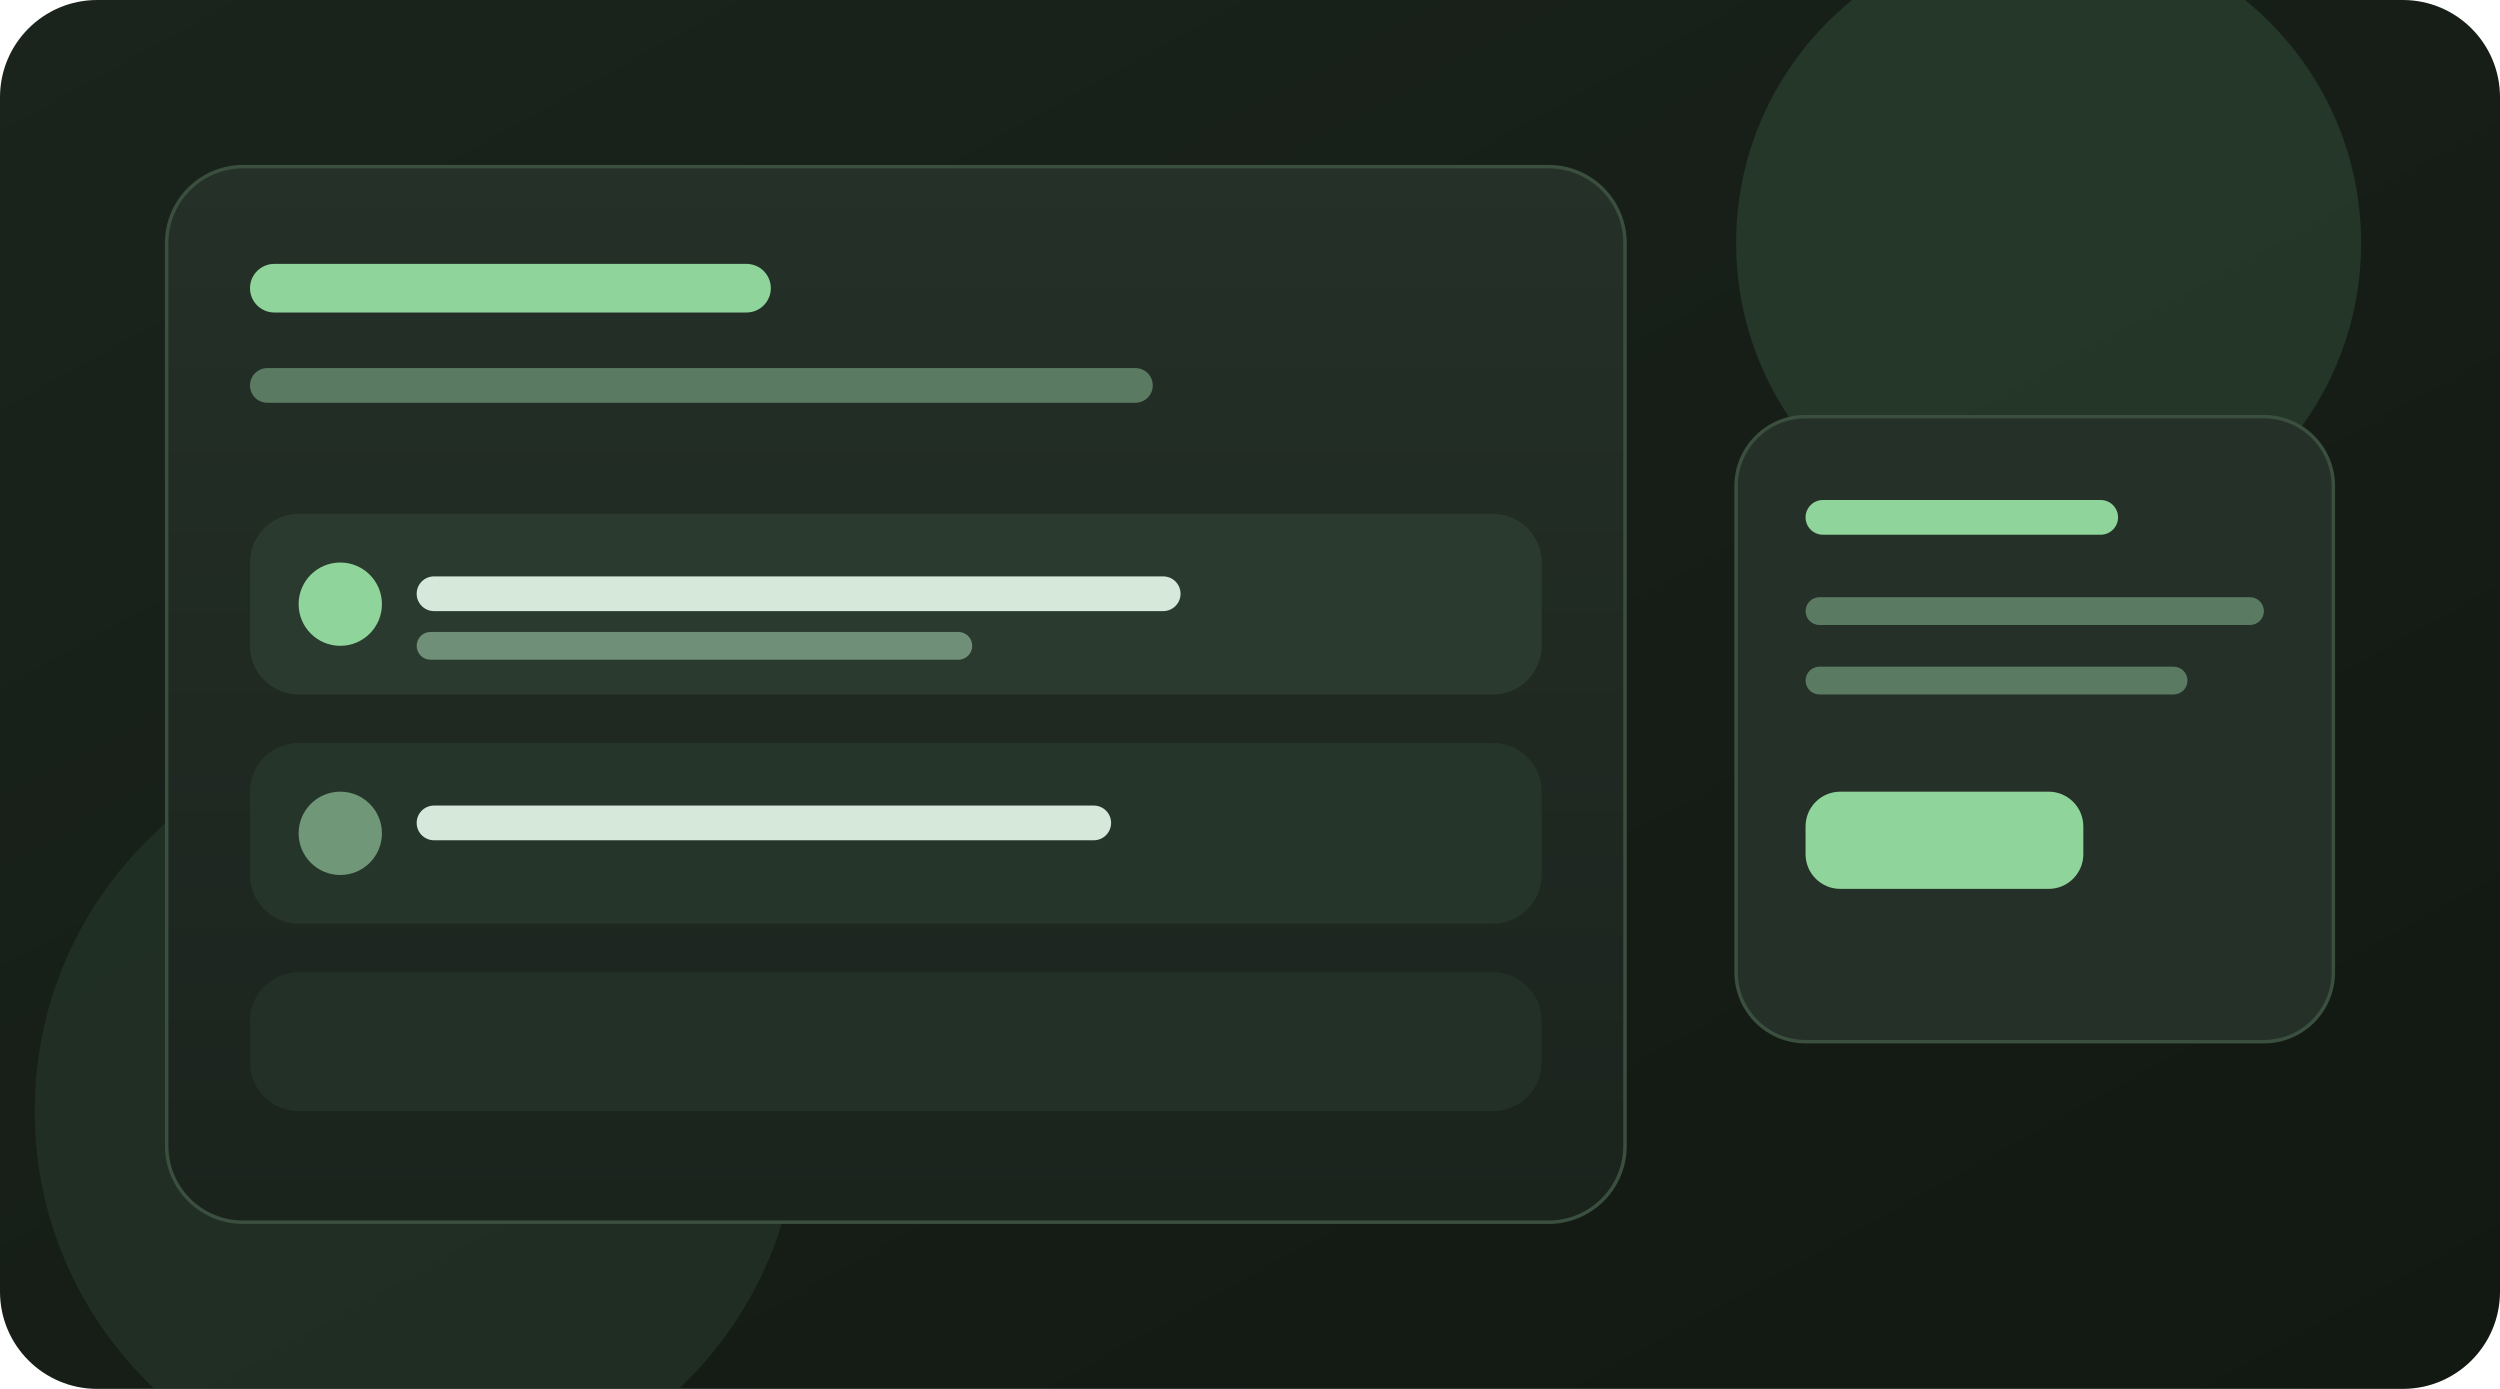
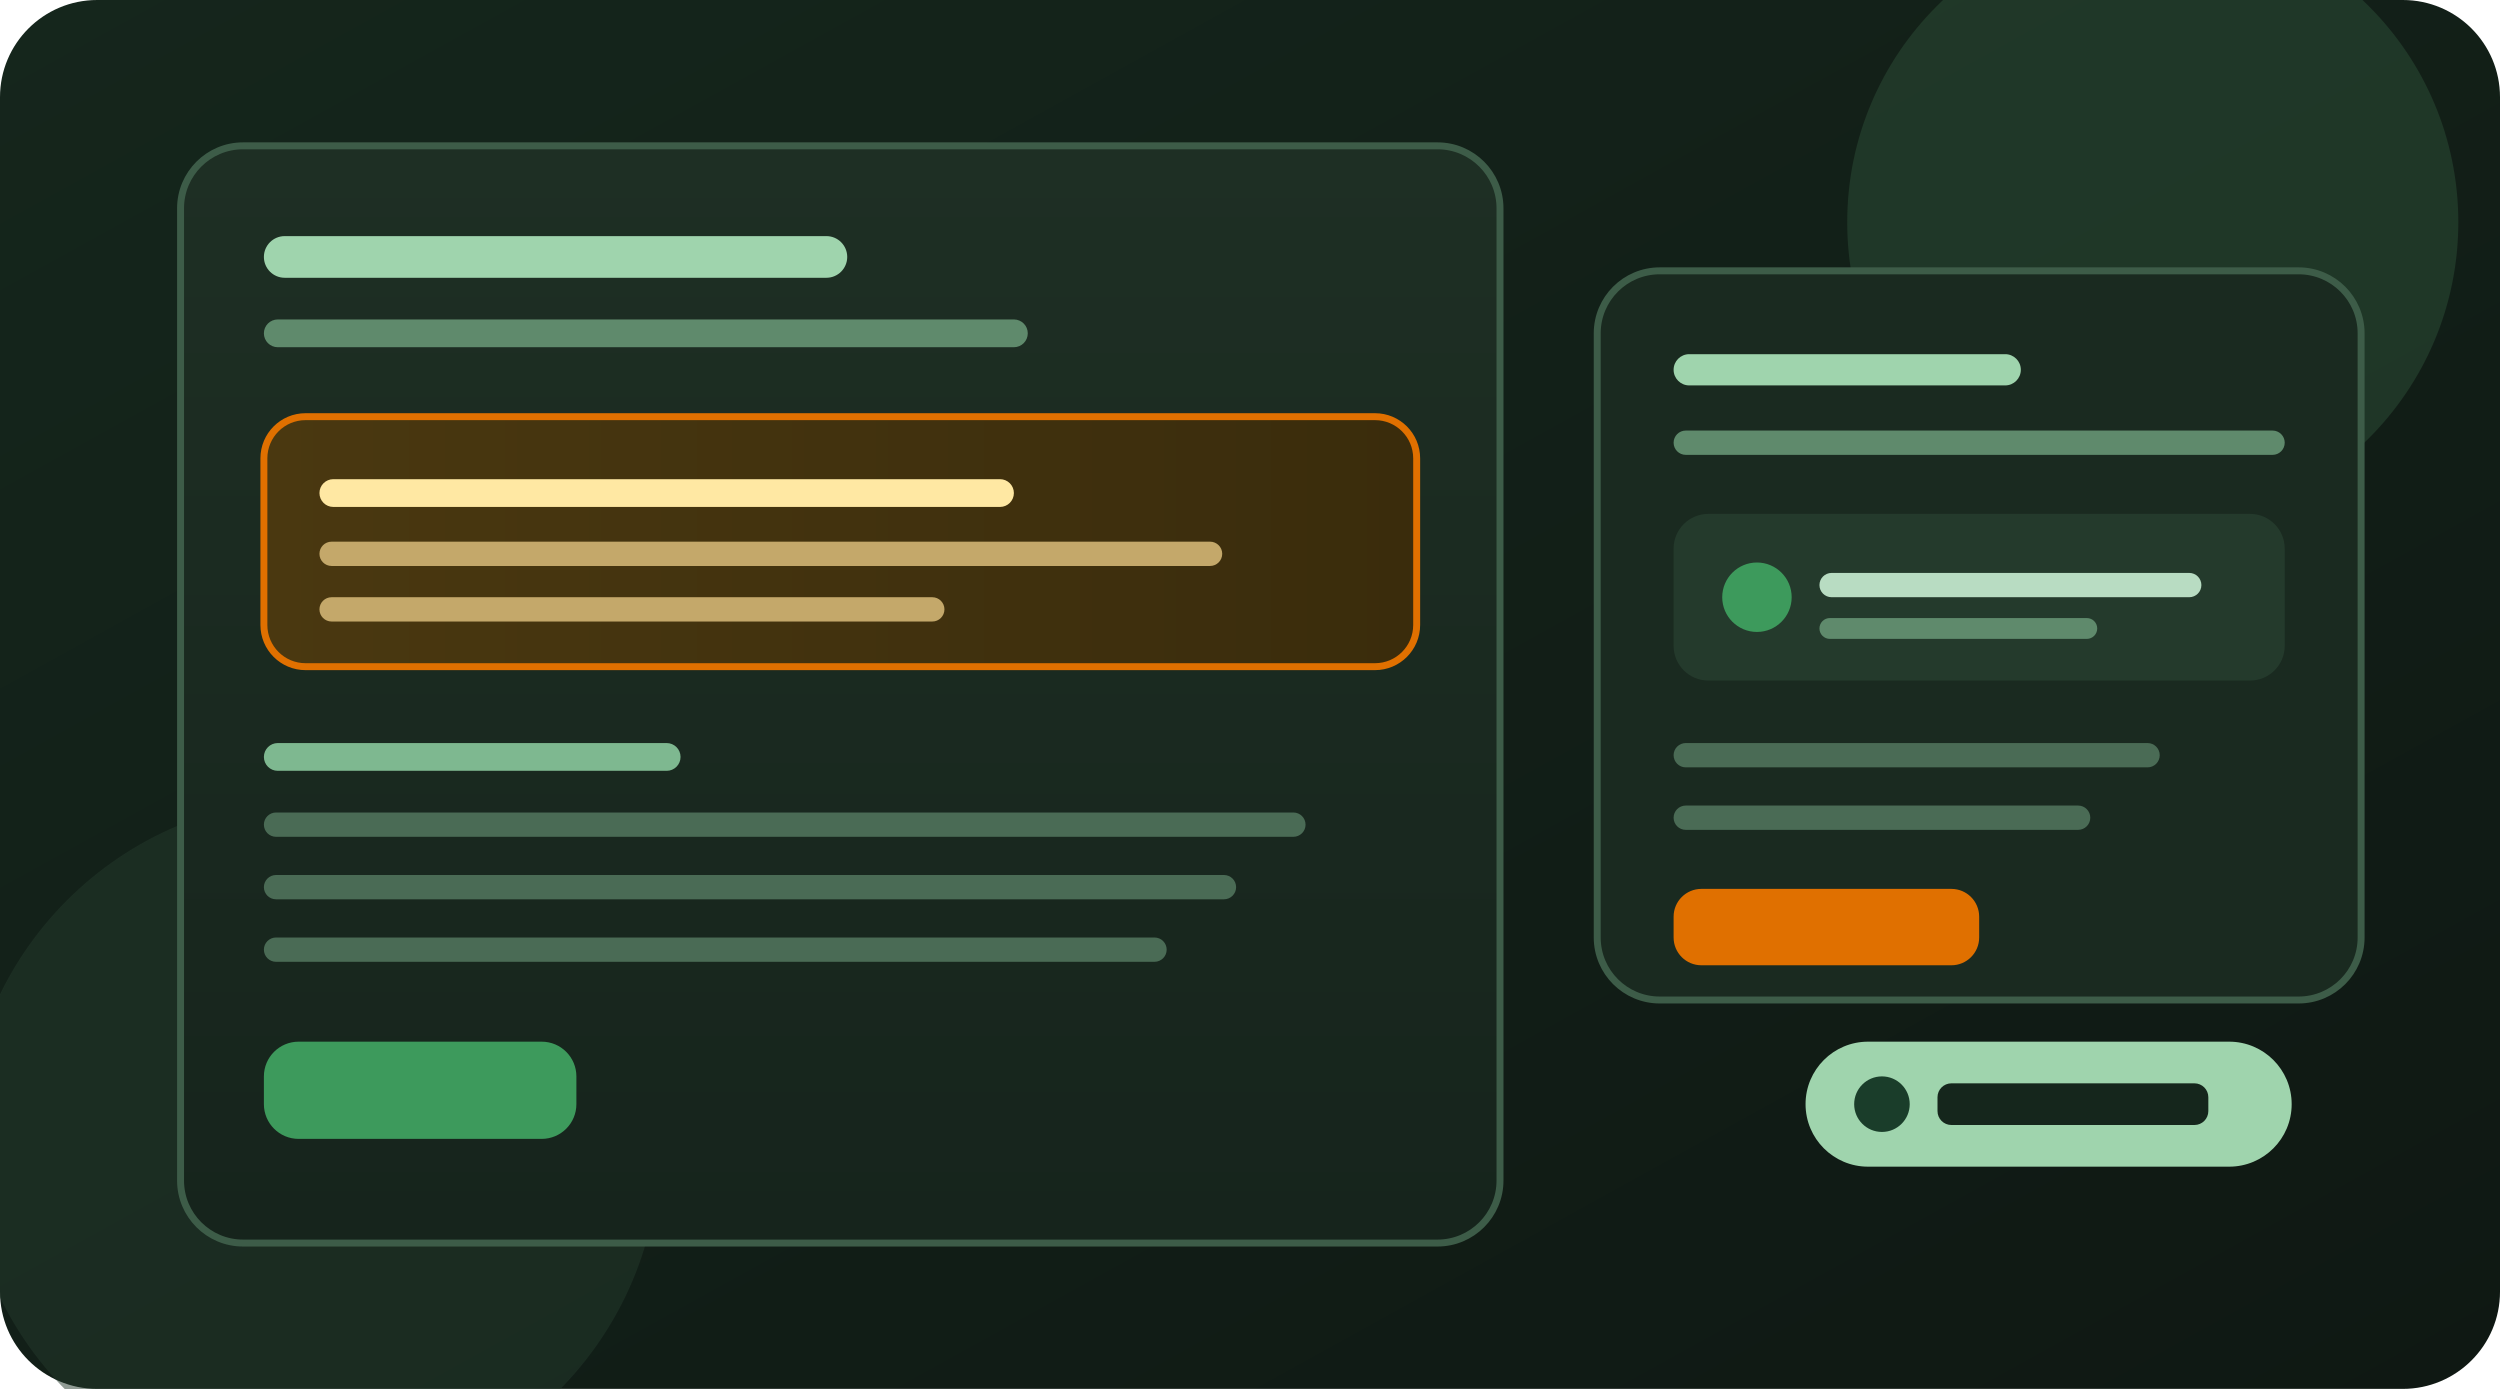
- <svg xmlns="http://www.w3.org/2000/svg" viewBox="0 0 720 400" fill="none" role="img">
+ <svg xmlns="http://www.w3.org/2000/svg" viewBox="0 0 720 400" fill="none" role="img" aria-label="Daily Idea report mock — dark">
  <defs>
-     <linearGradient id="skyd" x1="0" y1="0" x2="1" y2="1">
-       <stop offset="0%" stop-color="#1a241c" />
-       <stop offset="100%" stop-color="#121812" />
+     <linearGradient id="skyD" x1="0" y1="0" x2="1" y2="1">
+       <stop offset="0%" stop-color="#15261c" />
+       <stop offset="100%" stop-color="#0f1813" />
    </linearGradient>
-     <linearGradient id="paneld" x1="0" y1="0" x2="0" y2="1">
-       <stop offset="0%" stop-color="#243028" />
-       <stop offset="100%" stop-color="#1b231d" />
+     <linearGradient id="sheetD" x1="0" y1="0" x2="0" y2="1">
+       <stop offset="0%" stop-color="#1e2f24" />
+       <stop offset="100%" stop-color="#16241c" />
+     </linearGradient>
+     <linearGradient id="execD" x1="0" y1="0" x2="1" y2="0">
+       <stop offset="0%" stop-color="#4a3810" />
+       <stop offset="100%" stop-color="#3a2c0c" />
    </linearGradient>
  </defs>
-   <rect width="720" height="400" rx="28" fill="url(#skyd)" />
-   <circle cx="590" cy="70" r="90" fill="#2f4a36" opacity="0.55" />
-   <circle cx="120" cy="320" r="110" fill="#2a3d2f" opacity="0.5" />
-   <rect x="48" y="48" width="420" height="304" rx="22" fill="url(#paneld)" stroke="#3a4f3e" />
-   <rect x="72" y="76" width="150" height="14" rx="7" fill="#8fd49a" />
-   <rect x="72" y="106" width="260" height="10" rx="5" fill="#5a7a62" />
-   <rect x="72" y="148" width="372" height="52" rx="14" fill="#2a3a2e" />
-   <circle cx="98" cy="174" r="12" fill="#8fd49a" />
-   <rect x="120" y="166" width="220" height="10" rx="5" fill="#d5e8d9" />
-   <rect x="120" y="182" width="160" height="8" rx="4" fill="#6f8f78" />
-   <rect x="72" y="214" width="372" height="52" rx="14" fill="#26352a" />
-   <circle cx="98" cy="240" r="12" fill="#6f9778" />
-   <rect x="120" y="232" width="200" height="10" rx="5" fill="#d5e8d9" />
-   <rect x="72" y="280" width="372" height="40" rx="14" fill="#223028" />
-   <rect x="500" y="120" width="172" height="180" rx="20" fill="#243028" stroke="#3a4f3e" />
-   <rect x="520" y="144" width="90" height="10" rx="5" fill="#8fd49a" />
-   <rect x="520" y="172" width="132" height="8" rx="4" fill="#5a7a62" />
-   <rect x="520" y="192" width="110" height="8" rx="4" fill="#5a7a62" />
-   <rect x="520" y="228" width="80" height="28" rx="10" fill="#8fd49a" />
+   <rect width="720" height="400" rx="28" fill="url(#skyD)" />
+   <circle cx="620" cy="64" r="88" fill="#2a4a34" opacity="0.55" />
+   <circle cx="90" cy="330" r="100" fill="#243a2c" opacity="0.5" />
+   <rect x="52" y="42" width="380" height="316" rx="18" fill="url(#sheetD)" stroke="#3d5c48" stroke-width="2" />
+   <rect x="76" y="68" width="168" height="12" rx="6" fill="#9fd4ad" />
+   <rect x="76" y="92" width="220" height="8" rx="4" fill="#5f8a6c" />
+   <rect x="76" y="120" width="332" height="72" rx="12" fill="url(#execD)" stroke="#E07000" stroke-width="2" />
+   <rect x="92" y="138" width="200" height="8" rx="4" fill="#FFE8A3" />
+   <rect x="92" y="156" width="260" height="7" rx="3.5" fill="#c4a86a" />
+   <rect x="92" y="172" width="180" height="7" rx="3.5" fill="#c4a86a" />
+   <rect x="76" y="214" width="120" height="8" rx="4" fill="#7eb890" />
+   <rect x="76" y="234" width="300" height="7" rx="3.5" fill="#4a6b55" />
+   <rect x="76" y="252" width="280" height="7" rx="3.5" fill="#4a6b55" />
+   <rect x="76" y="270" width="260" height="7" rx="3.5" fill="#4a6b55" />
+   <rect x="76" y="300" width="90" height="28" rx="10" fill="#3d9a5c" />
+   <rect x="460" y="78" width="220" height="210" rx="18" fill="#1a2a20" stroke="#3d5c48" stroke-width="2" />
+   <rect x="482" y="102" width="100" height="9" rx="4.5" fill="#9fd4ad" />
+   <rect x="482" y="124" width="176" height="7" rx="3.5" fill="#5f8a6c" />
+   <rect x="482" y="148" width="176" height="48" rx="10" fill="#243a2c" />
+   <circle cx="506" cy="172" r="10" fill="#3d9a5c" />
+   <rect x="524" y="165" width="110" height="7" rx="3.5" fill="#b8dcc2" />
+   <rect x="524" y="178" width="80" height="6" rx="3" fill="#5f8a6c" />
+   <rect x="482" y="214" width="140" height="7" rx="3.5" fill="#4a6b55" />
+   <rect x="482" y="232" width="120" height="7" rx="3.5" fill="#4a6b55" />
+   <rect x="482" y="256" width="88" height="22" rx="8" fill="#E07000" />
+   <g transform="translate(520 300)">
+     <rect width="140" height="36" rx="18" fill="#9fd4ad" />
+     <circle cx="22" cy="18" r="8" fill="#1a3d2a" />
+     <rect x="38" y="12" width="78" height="12" rx="4" fill="#15261c" />
+   </g>
</svg>
